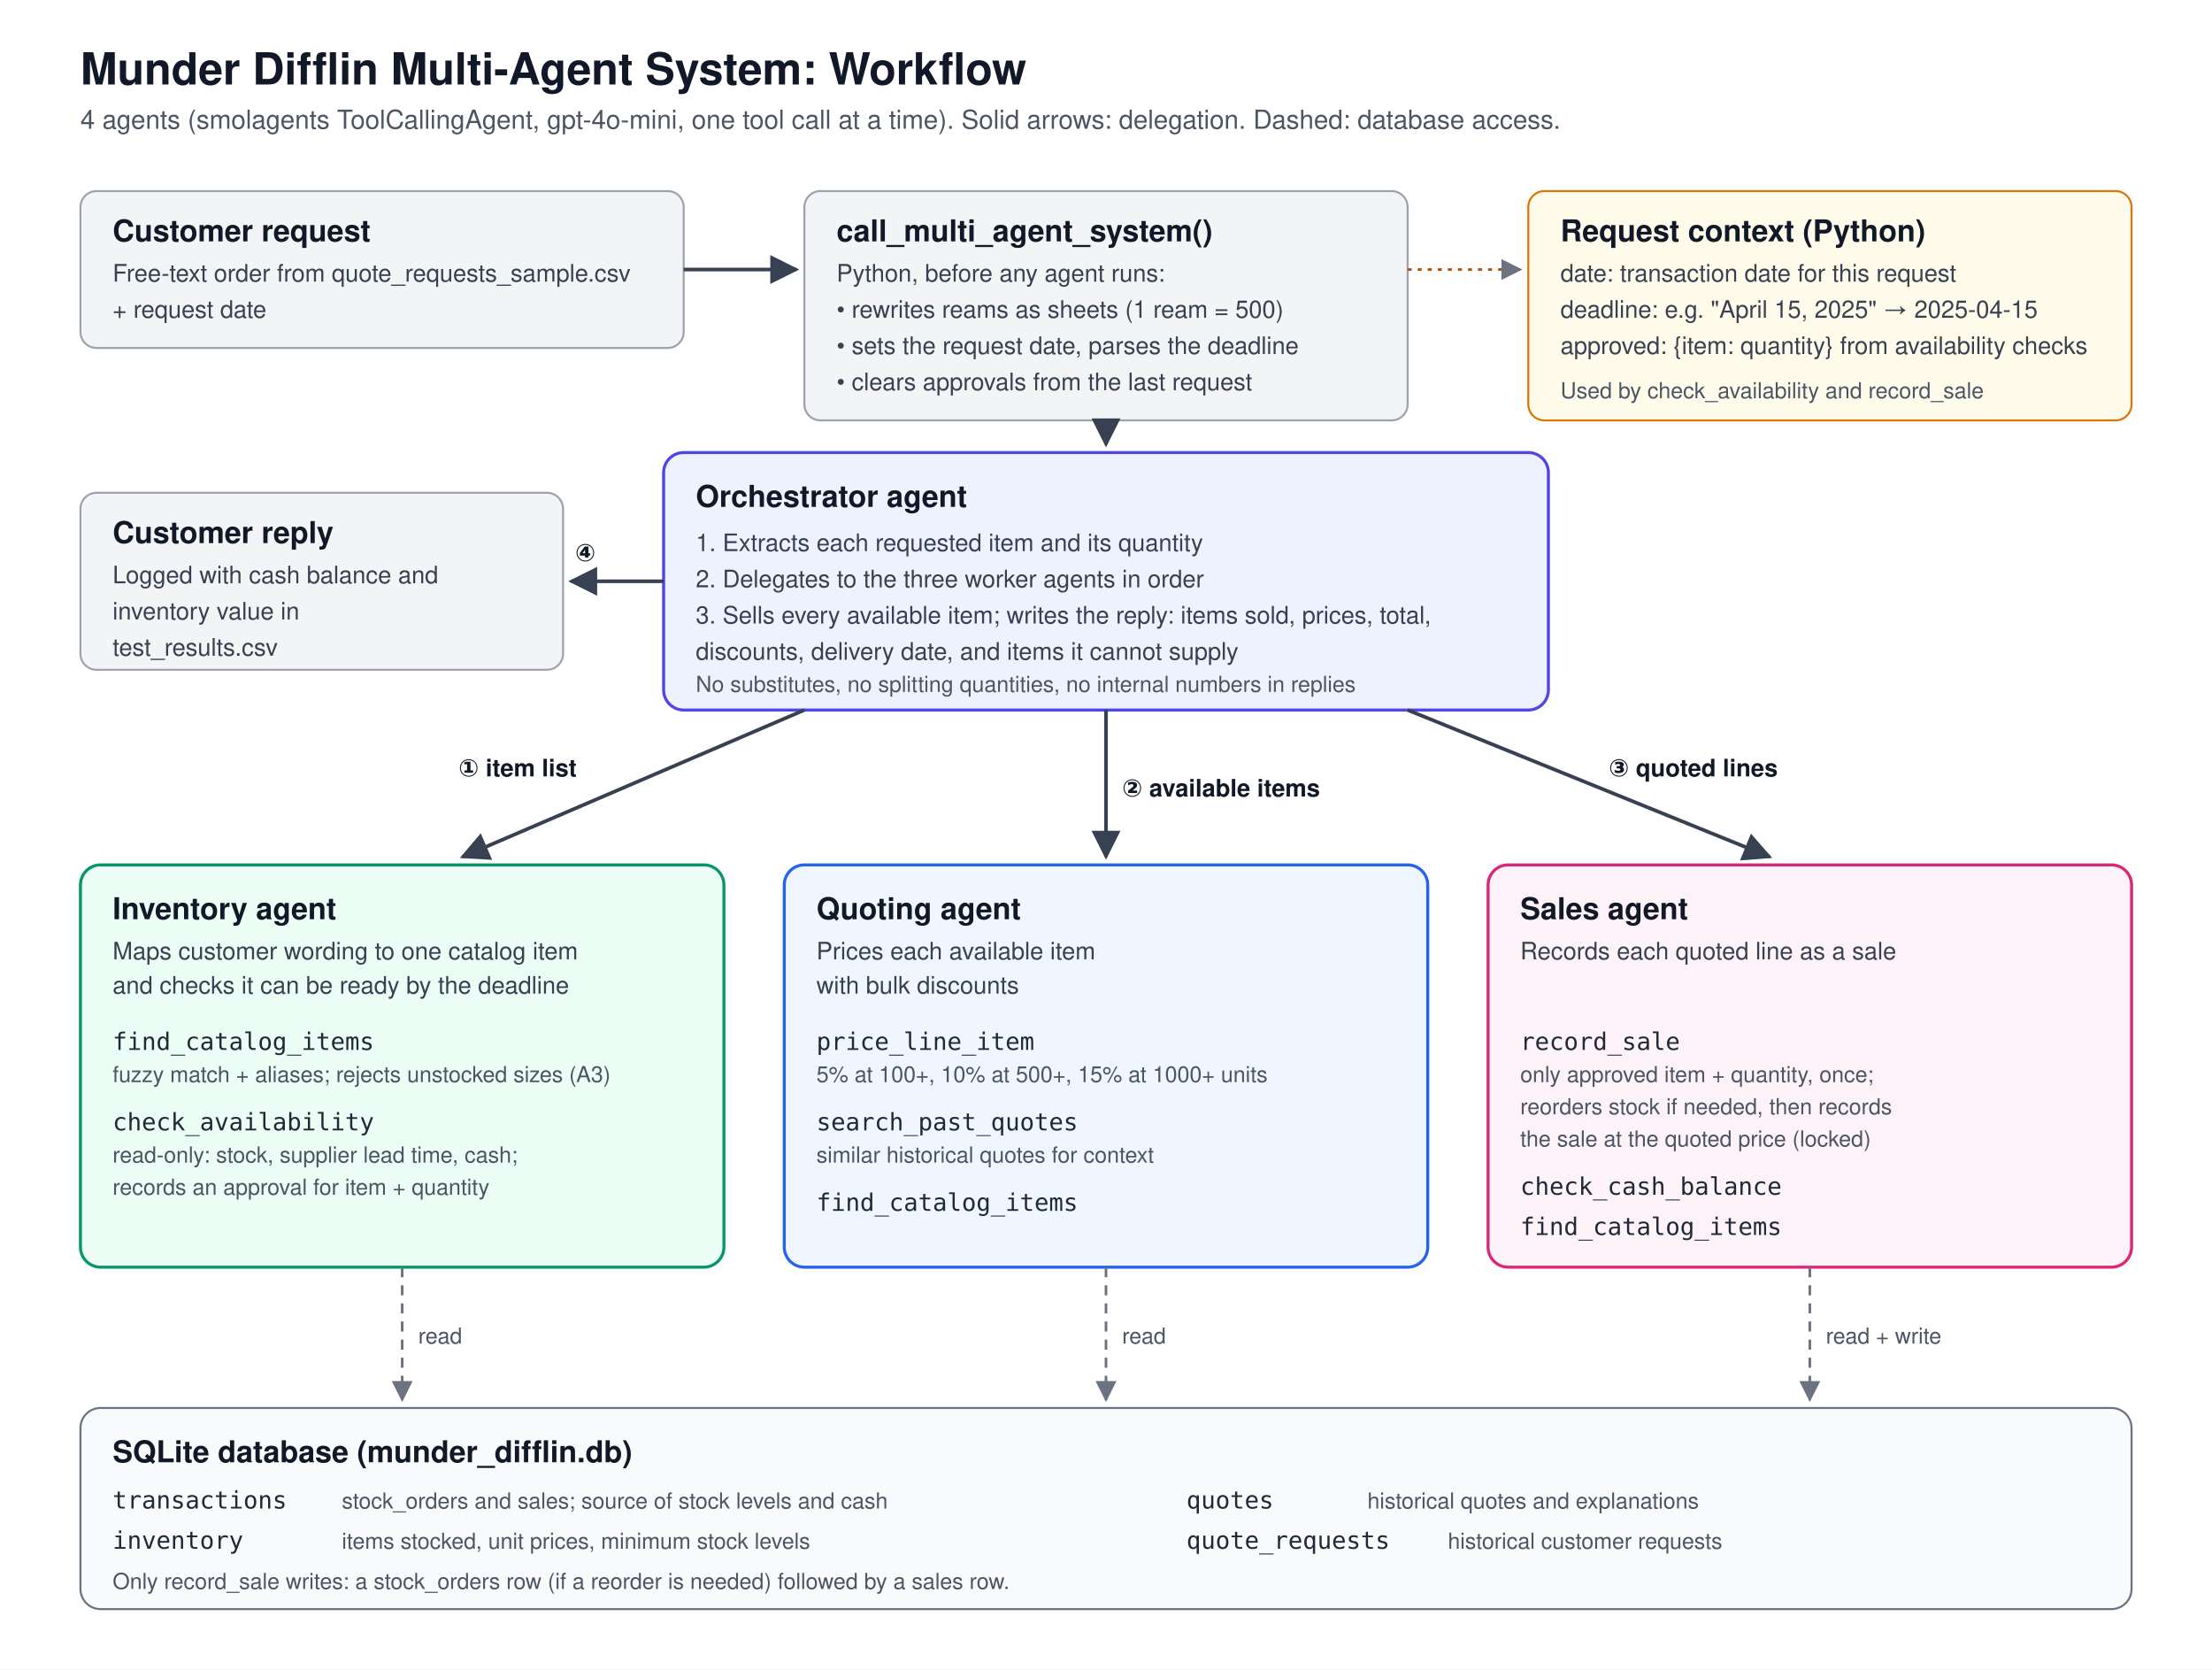
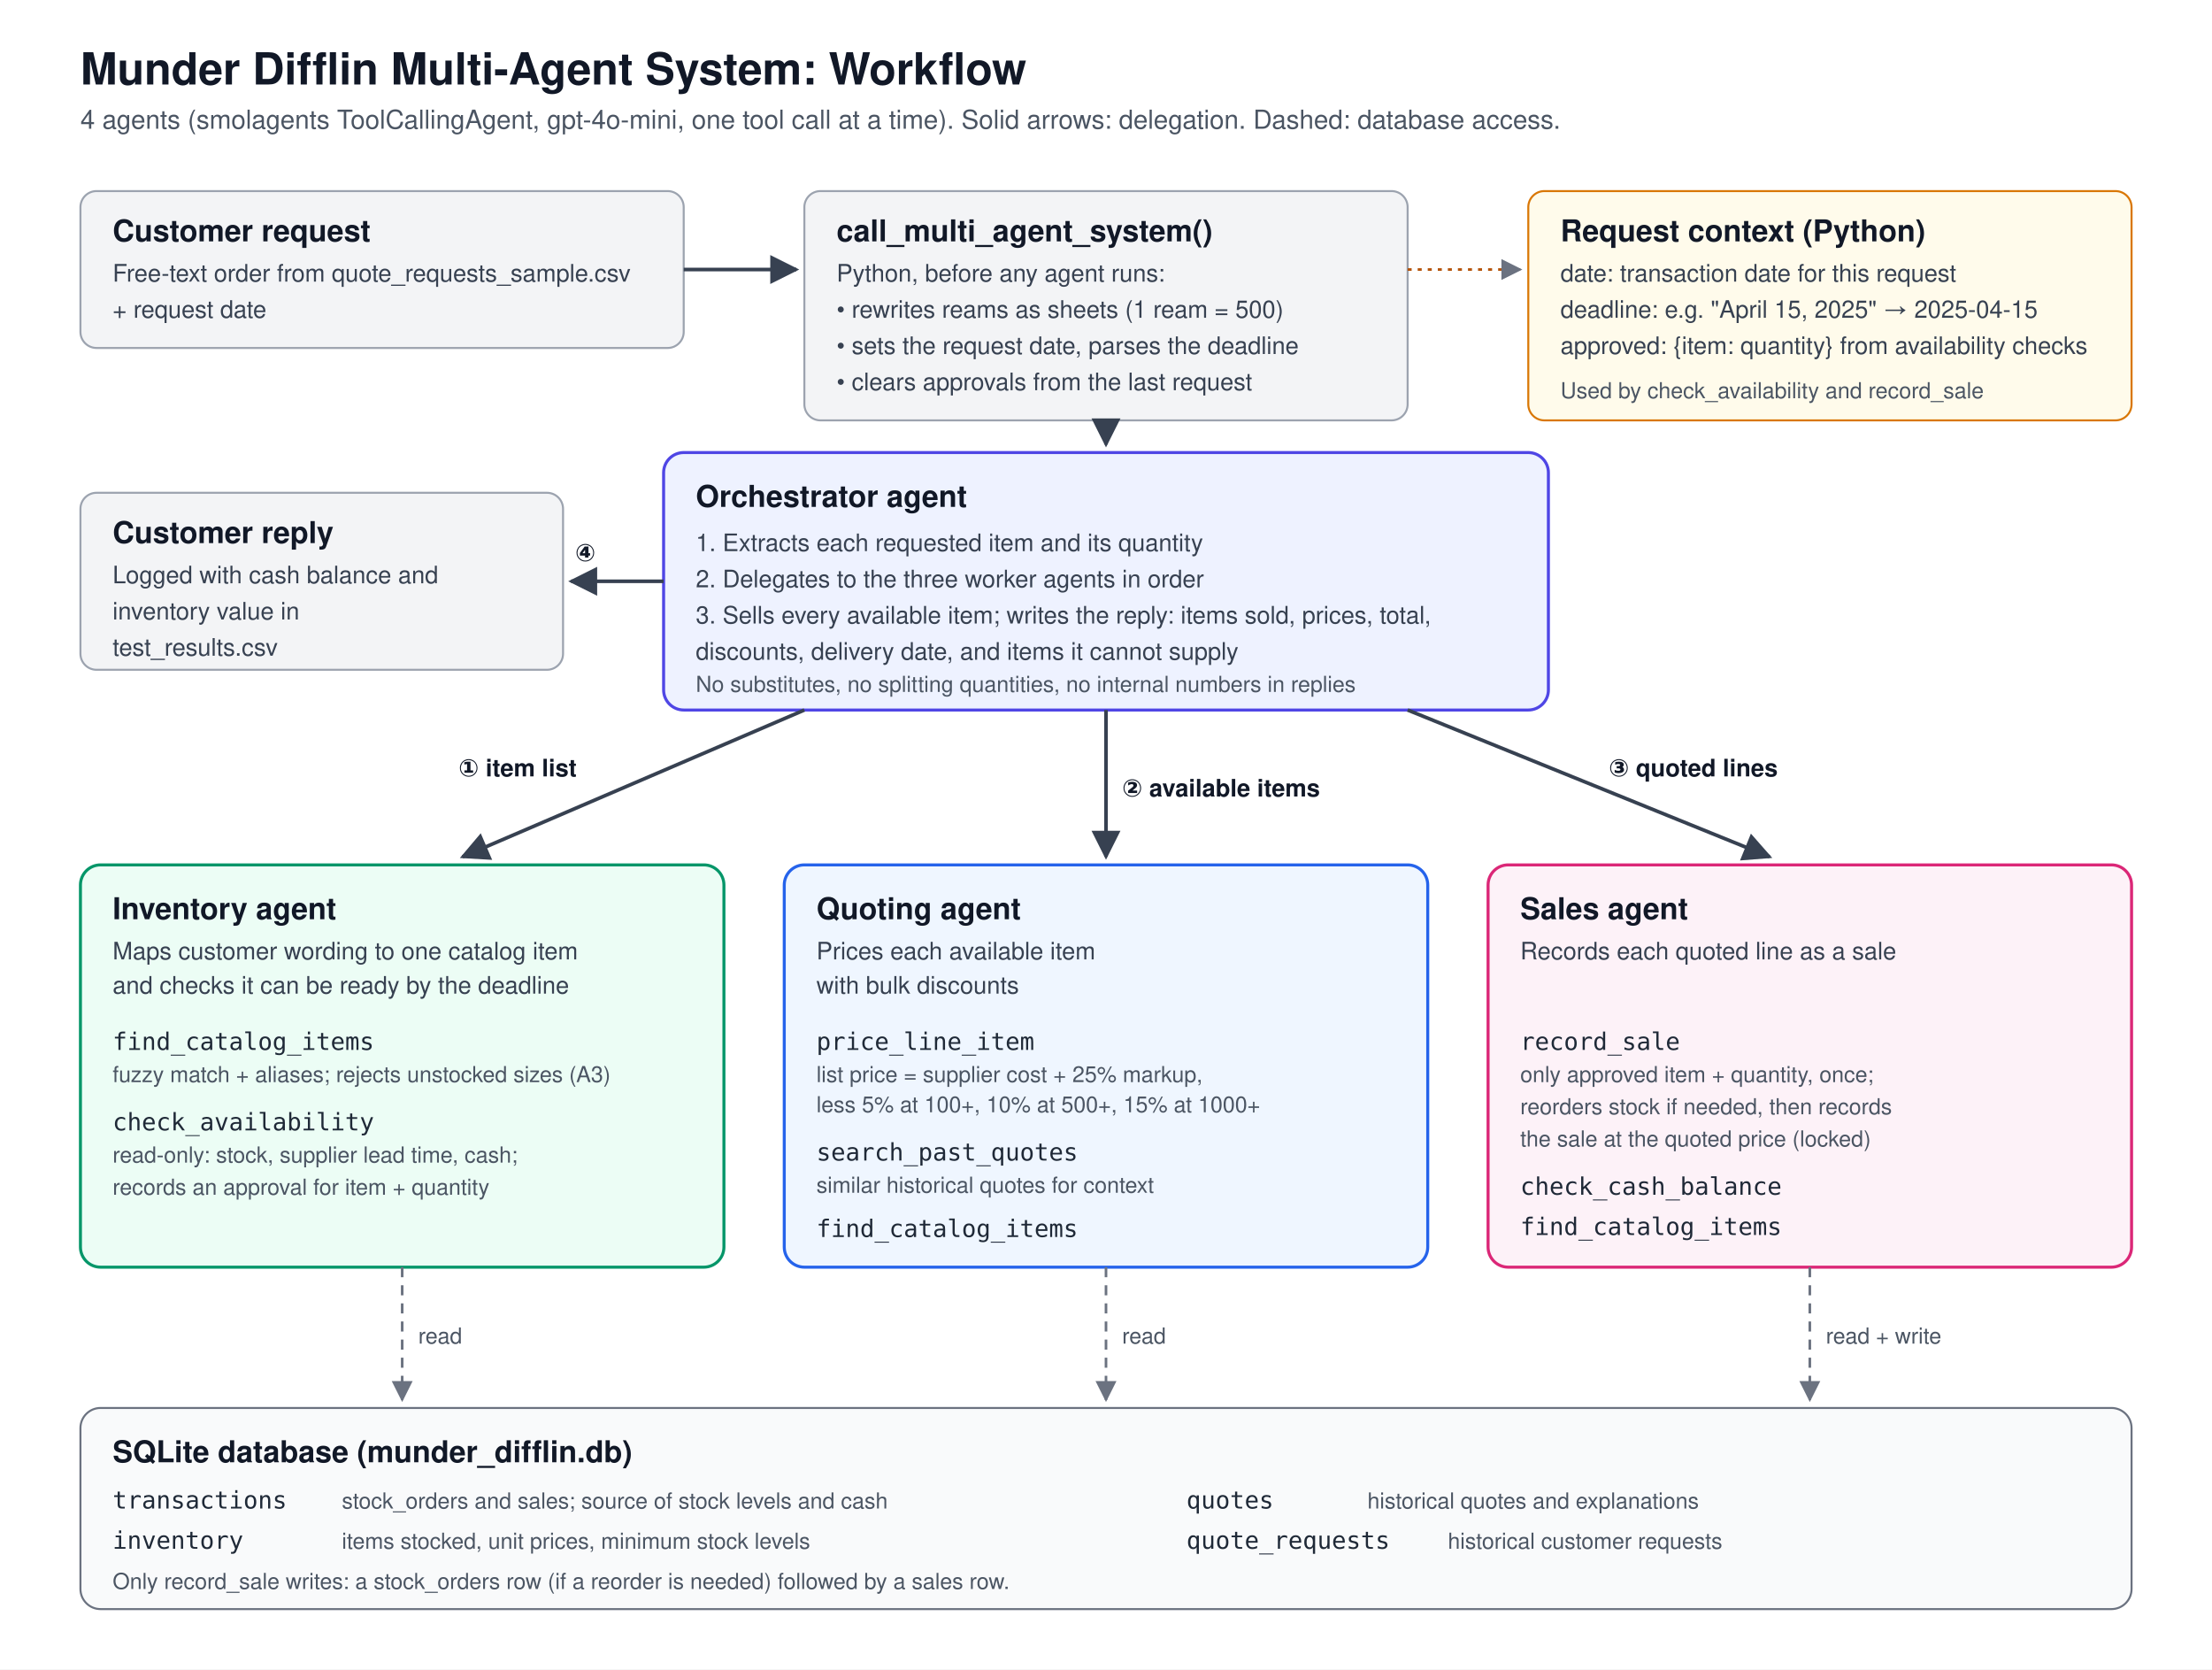
<svg xmlns="http://www.w3.org/2000/svg" width="1100" height="830" viewBox="0 0 1100 830" font-family="Helvetica, Arial, sans-serif">
  <defs>
    <marker id="arrow" viewBox="0 0 10 10" refX="9" refY="5" markerWidth="8" markerHeight="8" orient="auto-start-reverse">
      <path d="M0,0 L10,5 L0,10 z" fill="#374151" />
    </marker>
    <marker id="arrow-db" viewBox="0 0 10 10" refX="9" refY="5" markerWidth="8" markerHeight="8" orient="auto-start-reverse">
      <path d="M0,0 L10,5 L0,10 z" fill="#6b7280" />
    </marker>
    <style>
      .title { font-size: 22px; font-weight: 700; fill: #111827; }
      .subtitle { font-size: 13px; fill: #4b5563; }
      .box-title { font-size: 15px; font-weight: 700; fill: #111827; }
      .box-text { font-size: 12px; fill: #374151; }
      .tool { font-size: 12px; fill: #1f2937; font-family: Menlo, Consolas, monospace; }
      .label { font-size: 12px; fill: #111827; font-weight: 600; }
      .small { font-size: 11px; fill: #4b5563; }
      .flow { stroke: #374151; stroke-width: 1.8; fill: none; marker-end: url(#arrow); }
      .db { stroke: #6b7280; stroke-width: 1.3; fill: none; stroke-dasharray: 5 4; marker-end: url(#arrow-db); }
      .ctx { stroke: #b45309; stroke-width: 1.3; fill: none; stroke-dasharray: 2 3; marker-end: url(#arrow-db); }
    </style>
  </defs>
  <rect width="1100" height="830" fill="#ffffff" />
  <text x="40" y="42" class="title">Munder Difflin Multi-Agent System: Workflow</text>
  <text x="40" y="64" class="subtitle">4 agents (smolagents ToolCallingAgent, gpt-4o-mini, one tool call at a time). Solid arrows: delegation. Dashed: database access.</text>
  <rect x="40" y="95" width="300" height="78" rx="8" fill="#f3f4f6" stroke="#9ca3af" />
  <text x="56" y="120" class="box-title">Customer request</text>
  <text x="56" y="140" class="box-text">Free-text order from quote_requests_sample.csv</text>
  <text x="56" y="158" class="box-text">+ request date</text>
  <rect x="400" y="95" width="300" height="114" rx="8" fill="#f3f4f6" stroke="#9ca3af" />
  <text x="416" y="120" class="box-title">call_multi_agent_system()</text>
  <text x="416" y="140" class="box-text">Python, before any agent runs:</text>
  <text x="416" y="158" class="box-text">• rewrites reams as sheets (1 ream = 500)</text>
  <text x="416" y="176" class="box-text">• sets the request date, parses the deadline</text>
  <text x="416" y="194" class="box-text">• clears approvals from the last request</text>
  <path d="M340,134 L396,134" class="flow" />
  <rect x="760" y="95" width="300" height="114" rx="8" fill="#fffbeb" stroke="#d97706" />
  <text x="776" y="120" class="box-title">Request context (Python)</text>
  <text x="776" y="140" class="box-text">date: transaction date for this request</text>
  <text x="776" y="158" class="box-text">deadline: e.g. "April 15, 2025" → 2025-04-15</text>
  <text x="776" y="176" class="box-text">approved: {item: quantity} from availability checks</text>
  <text x="776" y="198" class="small" fill="#b45309">Used by check_availability and record_sale</text>
  <path d="M700,134 L756,134" class="ctx" />
  <rect x="330" y="225" width="440" height="128" rx="10" fill="#eef2ff" stroke="#4f46e5" stroke-width="1.5" />
  <text x="346" y="252" class="box-title">Orchestrator agent</text>
  <text x="346" y="274" class="box-text">1. Extracts each requested item and its quantity</text>
  <text x="346" y="292" class="box-text">2. Delegates to the three worker agents in order</text>
  <text x="346" y="310" class="box-text">3. Sells every available item; writes the reply: items sold, prices, total,</text>
  <text x="346" y="328" class="box-text">    discounts, delivery date, and items it cannot supply</text>
  <text x="346" y="344" class="small">No substitutes, no splitting quantities, no internal numbers in replies</text>
  <path d="M550,209 L550,221" class="flow" />
  <rect x="40" y="430" width="320" height="200" rx="10" fill="#ecfdf5" stroke="#059669" stroke-width="1.5" />
  <text x="56" y="457" class="box-title">Inventory agent</text>
  <text x="56" y="477" class="box-text">Maps customer wording to one catalog item</text>
  <text x="56" y="494" class="box-text">and checks it can be ready by the deadline</text>
  <text x="56" y="522" class="tool">find_catalog_items</text>
  <text x="56" y="538" class="small">fuzzy match + aliases; rejects unstocked sizes (A3)</text>
  <text x="56" y="562" class="tool">check_availability</text>
  <text x="56" y="578" class="small">read-only: stock, supplier lead time, cash;</text>
  <text x="56" y="594" class="small">records an approval for item + quantity</text>
  <rect x="390" y="430" width="320" height="200" rx="10" fill="#eff6ff" stroke="#2563eb" stroke-width="1.5" />
  <text x="406" y="457" class="box-title">Quoting agent</text>
  <text x="406" y="477" class="box-text">Prices each available item</text>
  <text x="406" y="494" class="box-text">with bulk discounts</text>
  <text x="406" y="522" class="tool">price_line_item</text>
-   <text x="406" y="538" class="small">5% at 100+, 10% at 500+, 15% at 1000+ units</text>
-   <text x="406" y="562" class="tool">search_past_quotes</text>
-   <text x="406" y="578" class="small">similar historical quotes for context</text>
-   <text x="406" y="602" class="tool">find_catalog_items</text>
+   <text x="406" y="538" class="small">list price = supplier cost + 25% markup,</text>
+   <text x="406" y="553" class="small">less 5% at 100+, 10% at 500+, 15% at 1000+</text>
+   <text x="406" y="577" class="tool">search_past_quotes</text>
+   <text x="406" y="593" class="small">similar historical quotes for context</text>
+   <text x="406" y="615" class="tool">find_catalog_items</text>
  <rect x="740" y="430" width="320" height="200" rx="10" fill="#fdf2f8" stroke="#db2777" stroke-width="1.5" />
  <text x="756" y="457" class="box-title">Sales agent</text>
  <text x="756" y="477" class="box-text">Records each quoted line as a sale</text>
  <text x="756" y="522" class="tool">record_sale</text>
  <text x="756" y="538" class="small">only approved item + quantity, once;</text>
  <text x="756" y="554" class="small">reorders stock if needed, then records</text>
  <text x="756" y="570" class="small">the sale at the quoted price (locked)</text>
  <text x="756" y="594" class="tool">check_cash_balance</text>
  <text x="756" y="614" class="tool">find_catalog_items</text>
  <path d="M400,353 L230,426" class="flow" />
  <text x="228" y="386" class="label">① item list</text>
  <path d="M550,353 L550,426" class="flow" />
  <text x="558" y="396" class="label">② available items</text>
  <path d="M700,353 L880,426" class="flow" />
  <text x="800" y="386" class="label">③ quoted lines</text>
  <rect x="40" y="700" width="1020" height="100" rx="10" fill="#f9fafb" stroke="#6b7280" />
  <text x="56" y="727" class="box-title">SQLite database (munder_difflin.db)</text>
  <text x="56" y="750" class="tool">transactions</text>
  <text x="170" y="750" class="small">stock_orders and sales; source of stock levels and cash</text>
  <text x="56" y="770" class="tool">inventory</text>
  <text x="170" y="770" class="small">items stocked, unit prices, minimum stock levels</text>
  <text x="590" y="750" class="tool">quotes</text>
  <text x="680" y="750" class="small">historical quotes and explanations</text>
  <text x="590" y="770" class="tool">quote_requests</text>
  <text x="720" y="770" class="small">historical customer requests</text>
  <text x="56" y="790" class="small">Only record_sale writes: a stock_orders row (if a reorder is needed) followed by a sales row.</text>
  <path d="M200,630 L200,696" class="db" />
  <text x="208" y="668" class="small">read</text>
  <path d="M550,630 L550,696" class="db" />
  <text x="558" y="668" class="small">read</text>
  <path d="M900,630 L900,696" class="db" />
  <text x="908" y="668" class="small">read + write</text>
  <rect x="40" y="245" width="240" height="88" rx="8" fill="#f3f4f6" stroke="#9ca3af" />
  <text x="56" y="270" class="box-title">Customer reply</text>
  <text x="56" y="290" class="box-text">Logged with cash balance and</text>
  <text x="56" y="308" class="box-text">inventory value in</text>
  <text x="56" y="326" class="box-text">test_results.csv</text>
  <path d="M330,289 L284,289" class="flow" />
  <text x="286" y="279" class="label">④</text>
</svg>
